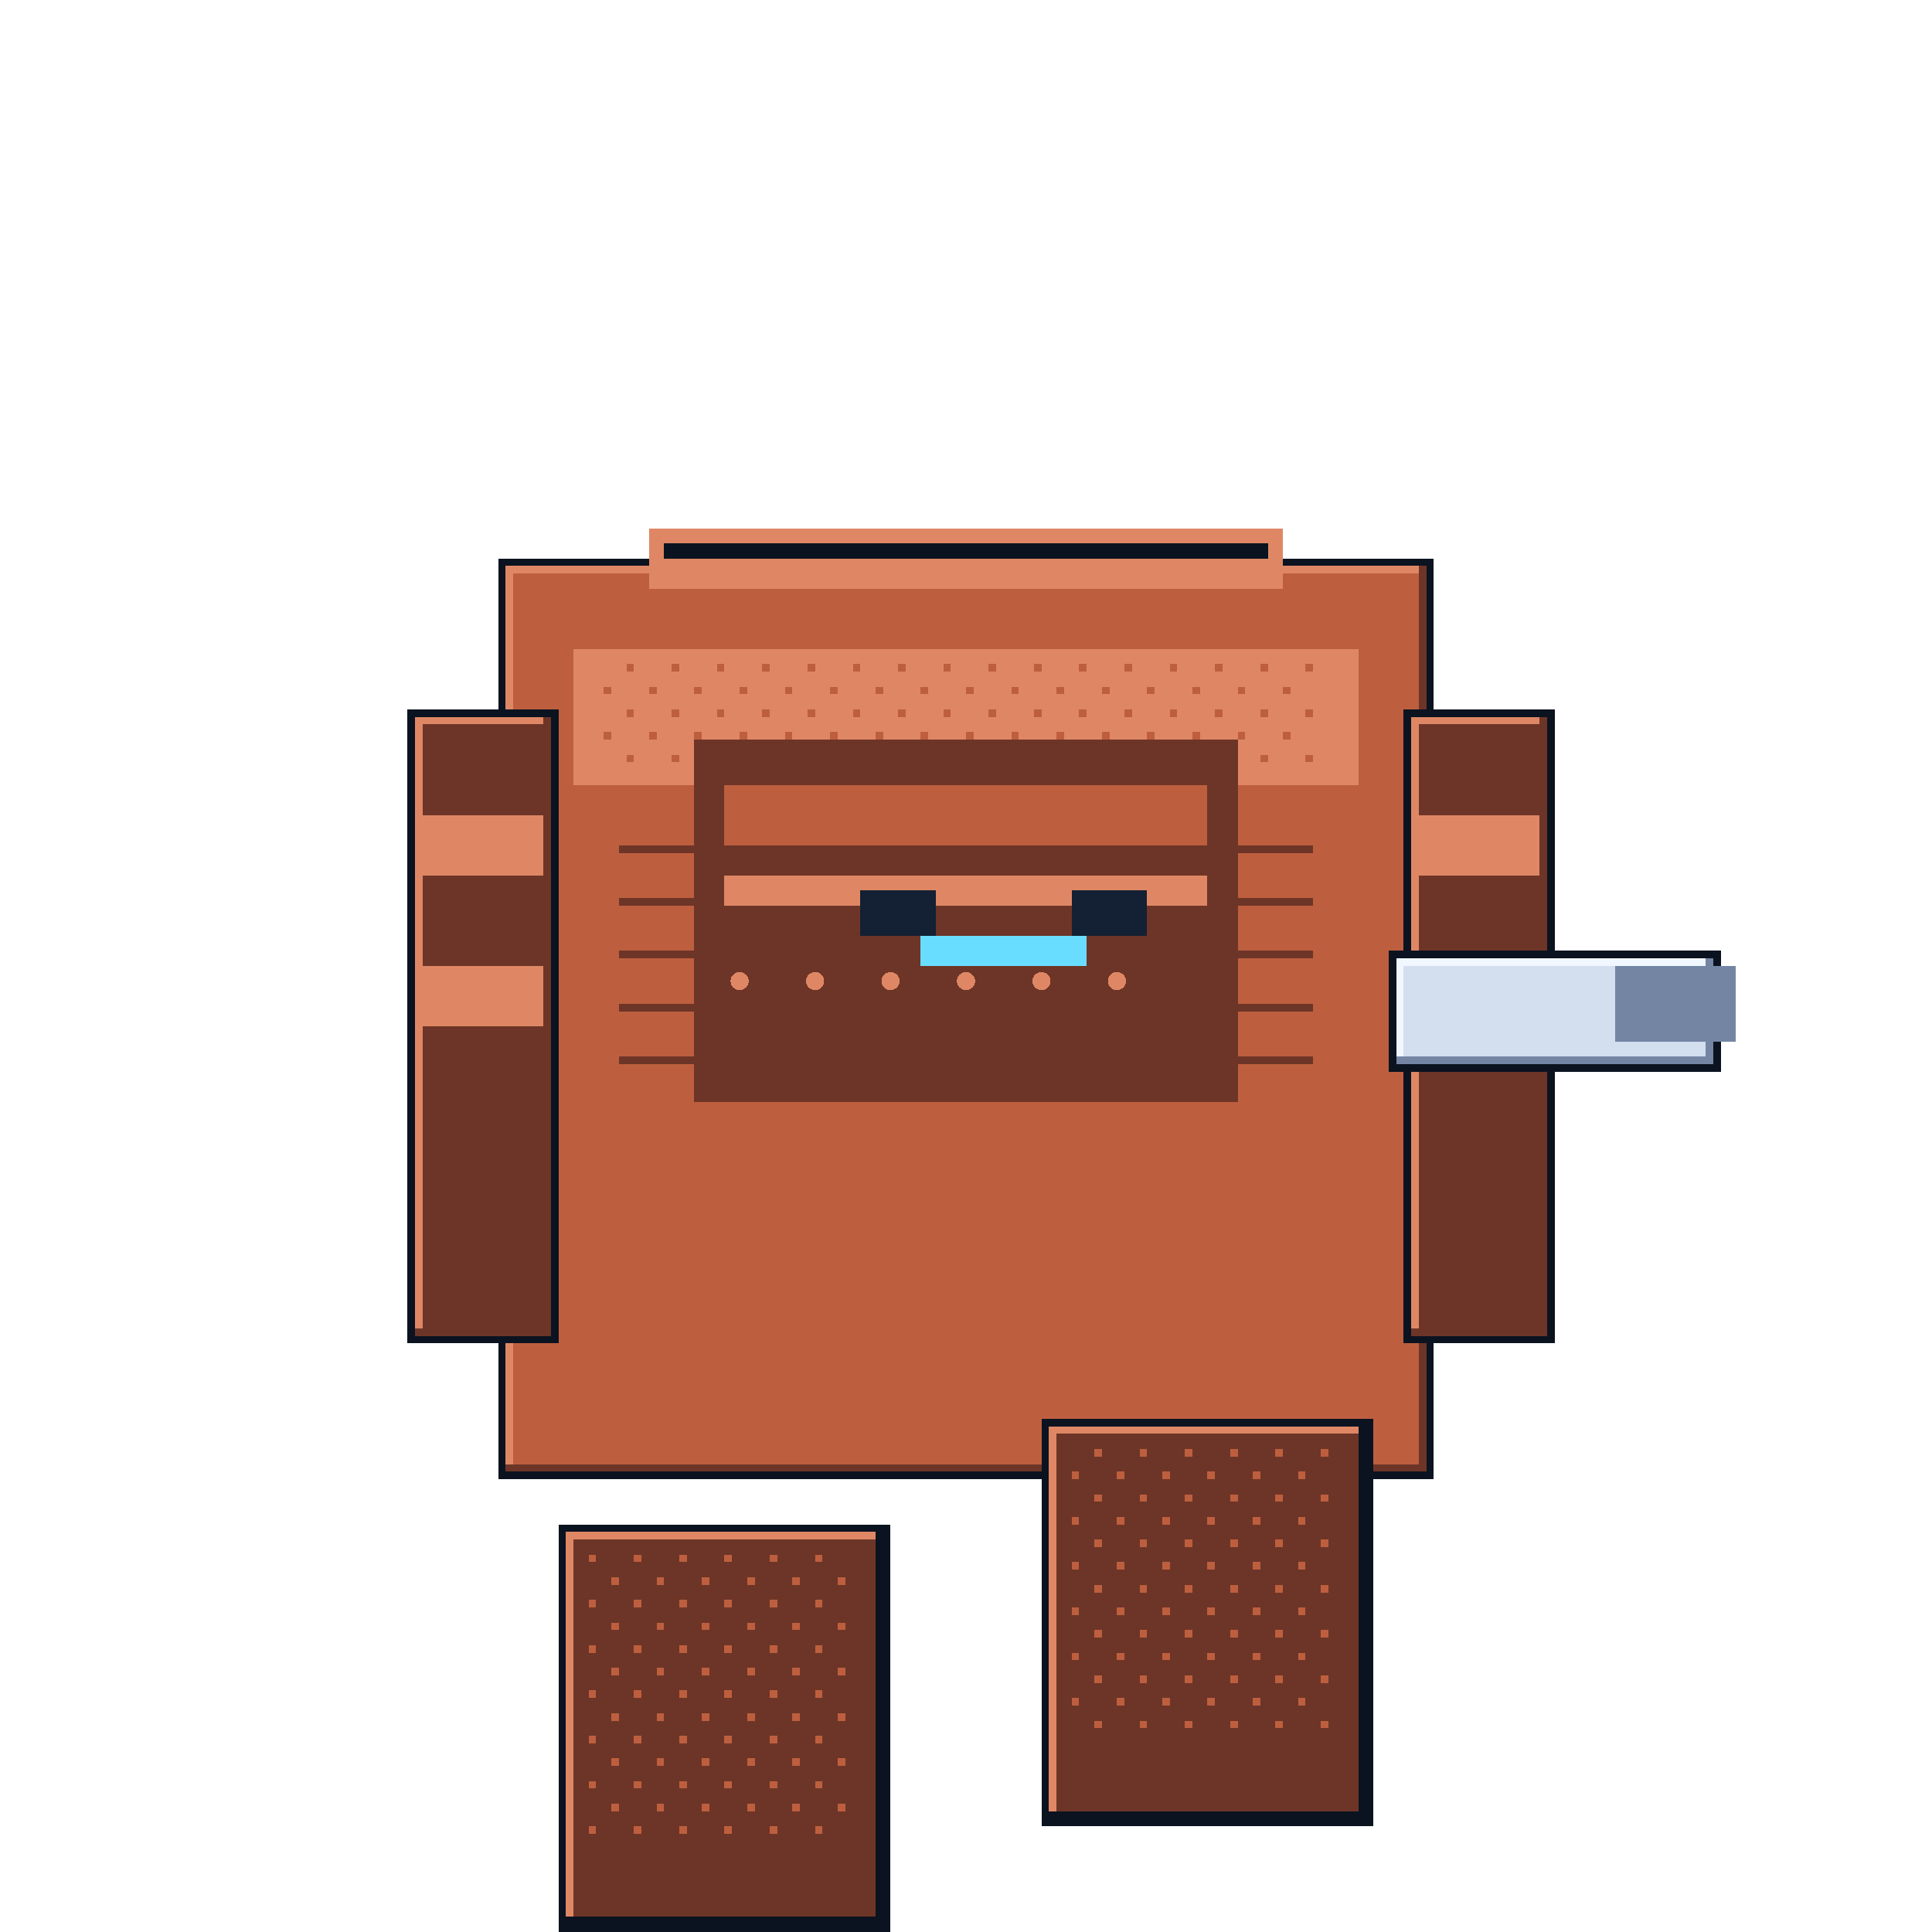
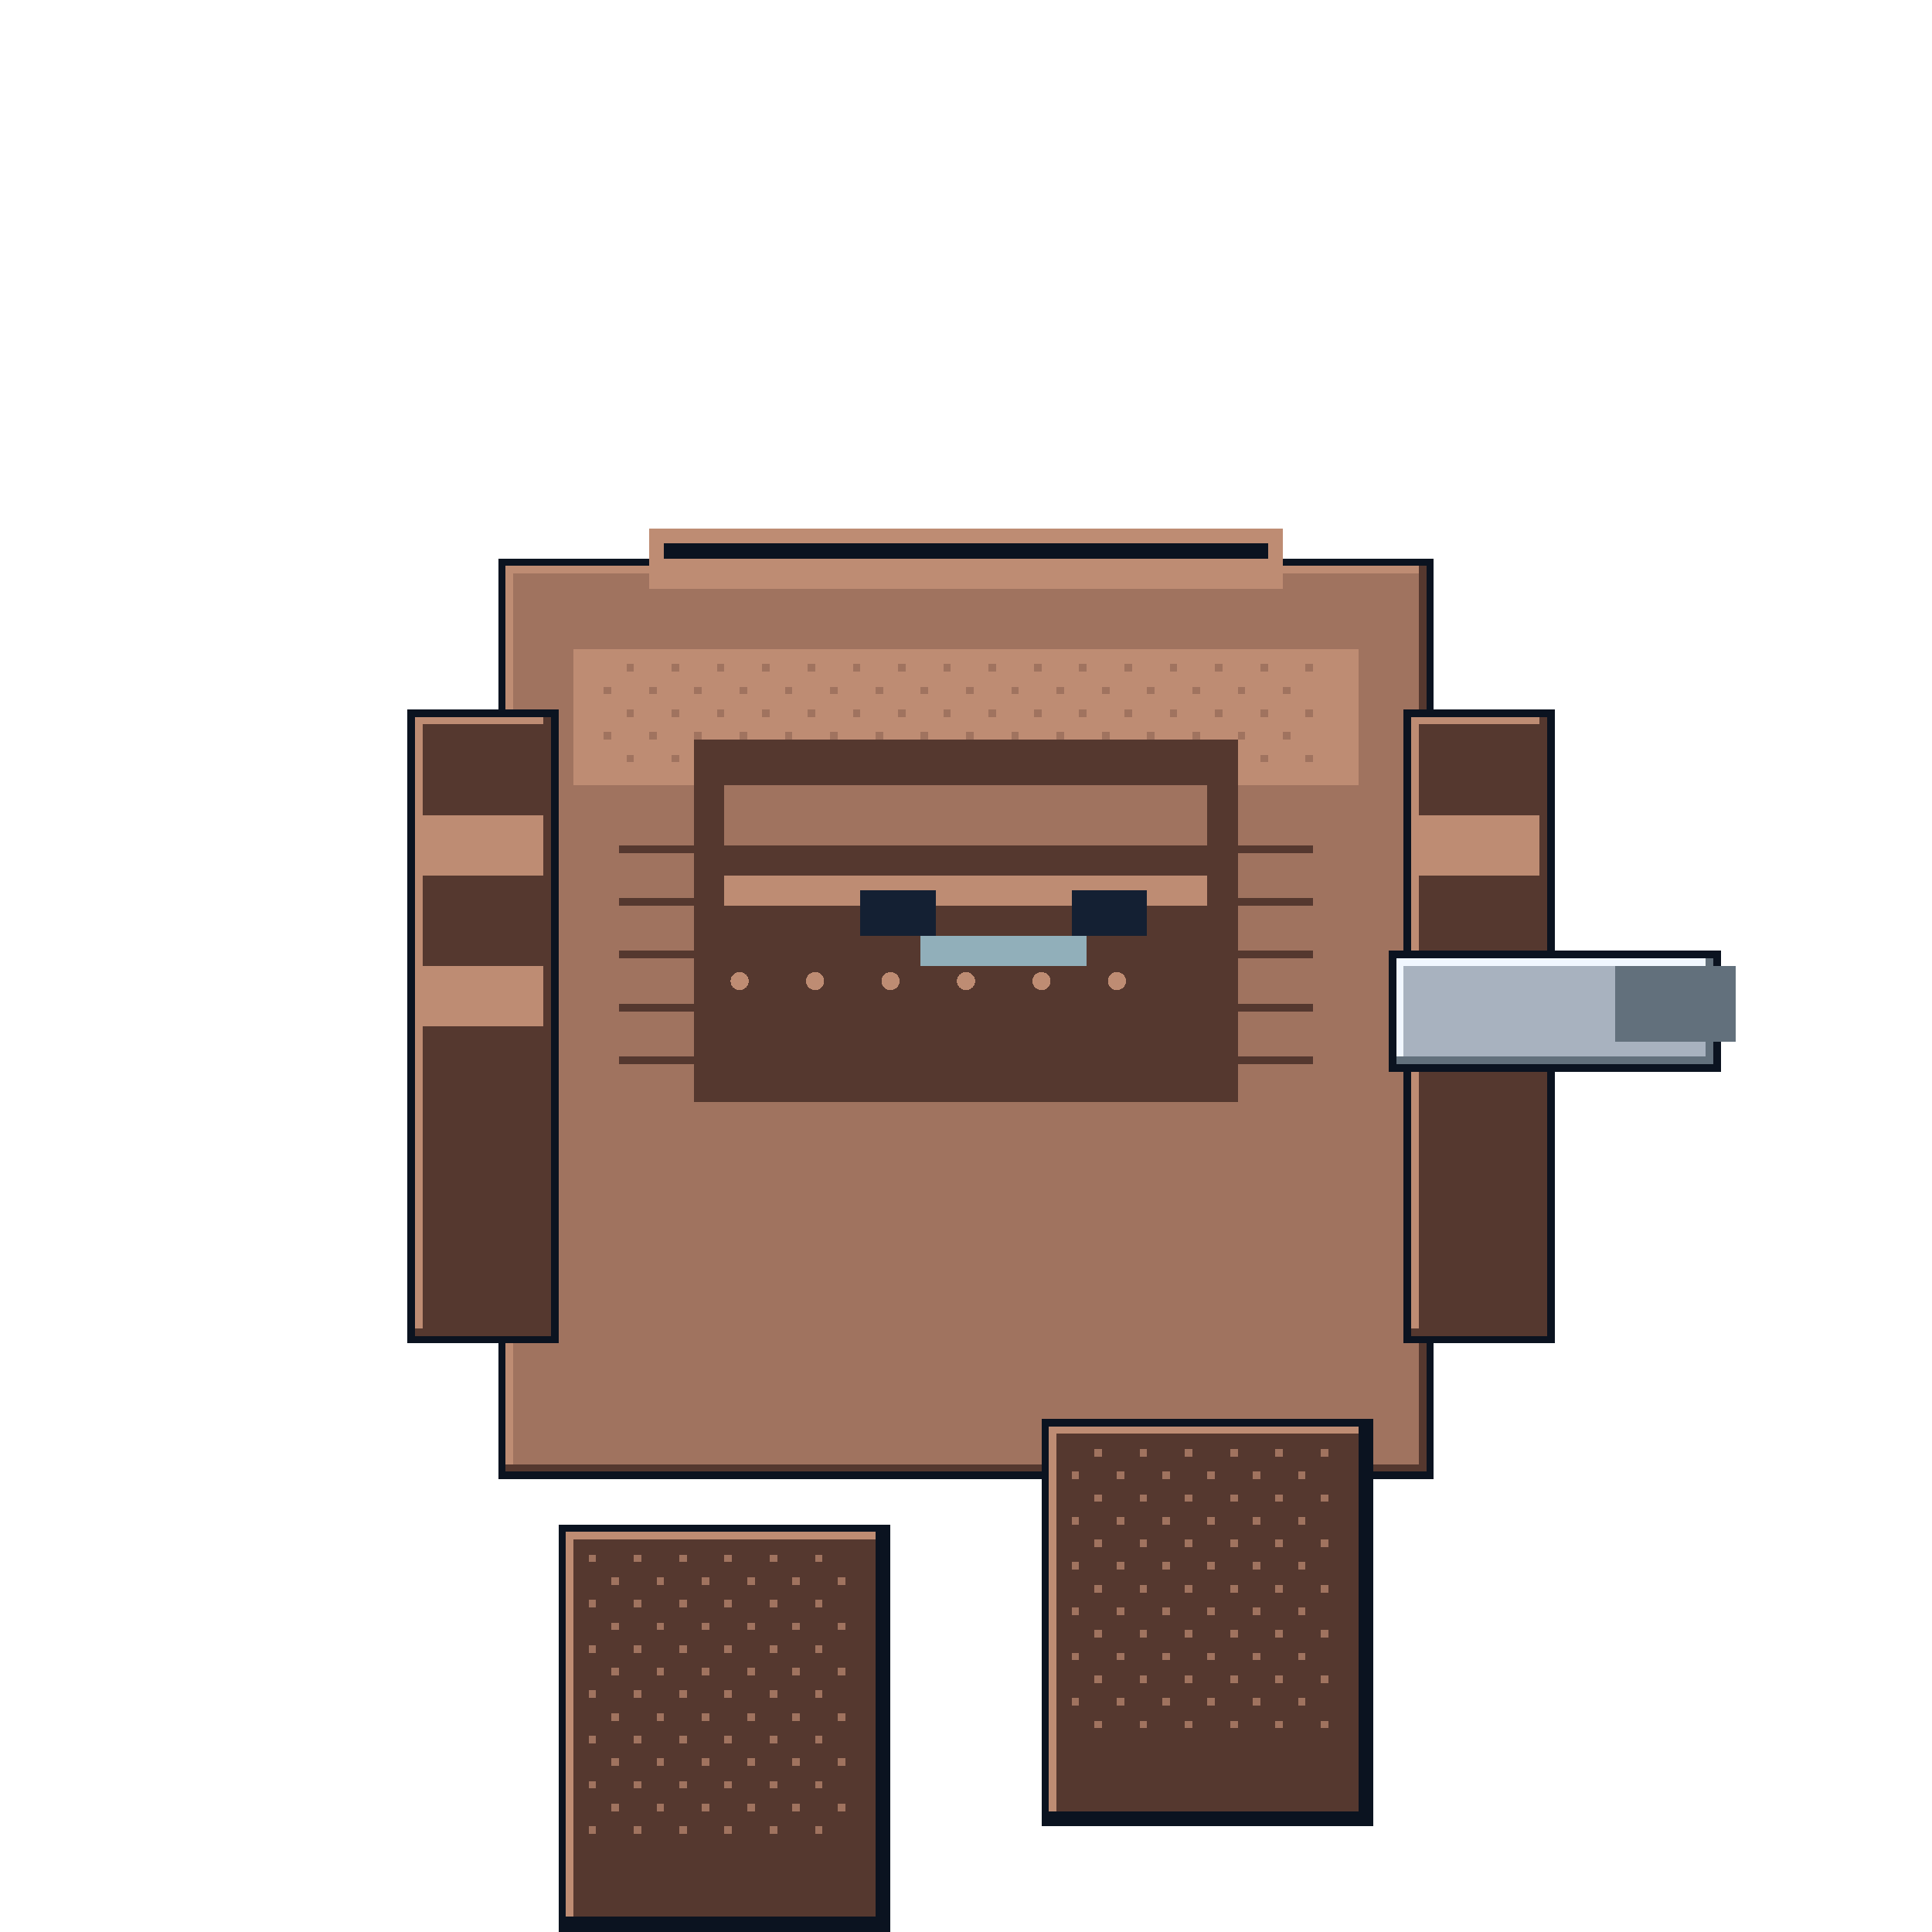
<svg xmlns="http://www.w3.org/2000/svg" width="256" height="256" viewBox="0 0 256 256" shape-rendering="crispEdges">
  <rect x="66" y="74" width="124" height="122" fill="#0b1320" />
-   <rect x="67" y="75" width="122" height="120" fill="#bd5f3f" />
-   <rect x="67" y="75" width="122" height="1" fill="#df8765" />
-   <rect x="67" y="75" width="1" height="120" fill="#df8765" />
-   <rect x="67" y="194" width="122" height="1" fill="#6d3527" />
-   <rect x="188" y="75" width="1" height="120" fill="#6d3527" />
-   <rect x="76" y="86" width="104" height="18" fill="#df8765" />
-   <rect x="83" y="88" width="1" height="1" fill="#bd5f3f" />
-   <rect x="89" y="88" width="1" height="1" fill="#bd5f3f" />
-   <rect x="95" y="88" width="1" height="1" fill="#bd5f3f" />
-   <rect x="101" y="88" width="1" height="1" fill="#bd5f3f" />
-   <rect x="107" y="88" width="1" height="1" fill="#bd5f3f" />
-   <rect x="113" y="88" width="1" height="1" fill="#bd5f3f" />
-   <rect x="119" y="88" width="1" height="1" fill="#bd5f3f" />
-   <rect x="125" y="88" width="1" height="1" fill="#bd5f3f" />
-   <rect x="131" y="88" width="1" height="1" fill="#bd5f3f" />
-   <rect x="137" y="88" width="1" height="1" fill="#bd5f3f" />
-   <rect x="143" y="88" width="1" height="1" fill="#bd5f3f" />
-   <rect x="149" y="88" width="1" height="1" fill="#bd5f3f" />
-   <rect x="155" y="88" width="1" height="1" fill="#bd5f3f" />
-   <rect x="161" y="88" width="1" height="1" fill="#bd5f3f" />
-   <rect x="167" y="88" width="1" height="1" fill="#bd5f3f" />
-   <rect x="173" y="88" width="1" height="1" fill="#bd5f3f" />
-   <rect x="80" y="91" width="1" height="1" fill="#bd5f3f" />
-   <rect x="86" y="91" width="1" height="1" fill="#bd5f3f" />
-   <rect x="92" y="91" width="1" height="1" fill="#bd5f3f" />
-   <rect x="98" y="91" width="1" height="1" fill="#bd5f3f" />
-   <rect x="104" y="91" width="1" height="1" fill="#bd5f3f" />
-   <rect x="110" y="91" width="1" height="1" fill="#bd5f3f" />
-   <rect x="116" y="91" width="1" height="1" fill="#bd5f3f" />
-   <rect x="122" y="91" width="1" height="1" fill="#bd5f3f" />
-   <rect x="128" y="91" width="1" height="1" fill="#bd5f3f" />
-   <rect x="134" y="91" width="1" height="1" fill="#bd5f3f" />
-   <rect x="140" y="91" width="1" height="1" fill="#bd5f3f" />
-   <rect x="146" y="91" width="1" height="1" fill="#bd5f3f" />
-   <rect x="152" y="91" width="1" height="1" fill="#bd5f3f" />
-   <rect x="158" y="91" width="1" height="1" fill="#bd5f3f" />
-   <rect x="164" y="91" width="1" height="1" fill="#bd5f3f" />
-   <rect x="170" y="91" width="1" height="1" fill="#bd5f3f" />
-   <rect x="83" y="94" width="1" height="1" fill="#bd5f3f" />
-   <rect x="89" y="94" width="1" height="1" fill="#bd5f3f" />
-   <rect x="95" y="94" width="1" height="1" fill="#bd5f3f" />
-   <rect x="101" y="94" width="1" height="1" fill="#bd5f3f" />
-   <rect x="107" y="94" width="1" height="1" fill="#bd5f3f" />
-   <rect x="113" y="94" width="1" height="1" fill="#bd5f3f" />
-   <rect x="119" y="94" width="1" height="1" fill="#bd5f3f" />
-   <rect x="125" y="94" width="1" height="1" fill="#bd5f3f" />
-   <rect x="131" y="94" width="1" height="1" fill="#bd5f3f" />
-   <rect x="137" y="94" width="1" height="1" fill="#bd5f3f" />
-   <rect x="143" y="94" width="1" height="1" fill="#bd5f3f" />
-   <rect x="149" y="94" width="1" height="1" fill="#bd5f3f" />
-   <rect x="155" y="94" width="1" height="1" fill="#bd5f3f" />
-   <rect x="161" y="94" width="1" height="1" fill="#bd5f3f" />
-   <rect x="167" y="94" width="1" height="1" fill="#bd5f3f" />
-   <rect x="173" y="94" width="1" height="1" fill="#bd5f3f" />
-   <rect x="80" y="97" width="1" height="1" fill="#bd5f3f" />
-   <rect x="86" y="97" width="1" height="1" fill="#bd5f3f" />
-   <rect x="92" y="97" width="1" height="1" fill="#bd5f3f" />
-   <rect x="98" y="97" width="1" height="1" fill="#bd5f3f" />
-   <rect x="104" y="97" width="1" height="1" fill="#bd5f3f" />
-   <rect x="110" y="97" width="1" height="1" fill="#bd5f3f" />
-   <rect x="116" y="97" width="1" height="1" fill="#bd5f3f" />
-   <rect x="122" y="97" width="1" height="1" fill="#bd5f3f" />
-   <rect x="128" y="97" width="1" height="1" fill="#bd5f3f" />
-   <rect x="134" y="97" width="1" height="1" fill="#bd5f3f" />
-   <rect x="140" y="97" width="1" height="1" fill="#bd5f3f" />
-   <rect x="146" y="97" width="1" height="1" fill="#bd5f3f" />
-   <rect x="152" y="97" width="1" height="1" fill="#bd5f3f" />
-   <rect x="158" y="97" width="1" height="1" fill="#bd5f3f" />
-   <rect x="164" y="97" width="1" height="1" fill="#bd5f3f" />
-   <rect x="170" y="97" width="1" height="1" fill="#bd5f3f" />
-   <rect x="83" y="100" width="1" height="1" fill="#bd5f3f" />
-   <rect x="89" y="100" width="1" height="1" fill="#bd5f3f" />
-   <rect x="95" y="100" width="1" height="1" fill="#bd5f3f" />
-   <rect x="101" y="100" width="1" height="1" fill="#bd5f3f" />
-   <rect x="107" y="100" width="1" height="1" fill="#bd5f3f" />
-   <rect x="113" y="100" width="1" height="1" fill="#bd5f3f" />
-   <rect x="119" y="100" width="1" height="1" fill="#bd5f3f" />
-   <rect x="125" y="100" width="1" height="1" fill="#bd5f3f" />
-   <rect x="131" y="100" width="1" height="1" fill="#bd5f3f" />
-   <rect x="137" y="100" width="1" height="1" fill="#bd5f3f" />
-   <rect x="143" y="100" width="1" height="1" fill="#bd5f3f" />
-   <rect x="149" y="100" width="1" height="1" fill="#bd5f3f" />
-   <rect x="155" y="100" width="1" height="1" fill="#bd5f3f" />
-   <rect x="161" y="100" width="1" height="1" fill="#bd5f3f" />
-   <rect x="167" y="100" width="1" height="1" fill="#bd5f3f" />
-   <rect x="173" y="100" width="1" height="1" fill="#bd5f3f" />
-   <rect x="82" y="112" width="92" height="1" fill="#6d3527" />
-   <rect x="82" y="119" width="92" height="1" fill="#6d3527" />
-   <rect x="82" y="126" width="92" height="1" fill="#6d3527" />
-   <rect x="82" y="133" width="92" height="1" fill="#6d3527" />
-   <rect x="82" y="140" width="92" height="1" fill="#6d3527" />
-   <rect x="92" y="98" width="72" height="48" fill="#6d3527" />
-   <rect x="96" y="104" width="64" height="8" fill="#bd5f3f" />
-   <rect x="96" y="116" width="64" height="4" fill="#df8765" />
-   <circle cx="98" cy="130" r="1.2" fill="#df8765" />
-   <circle cx="108" cy="130" r="1.2" fill="#df8765" />
-   <circle cx="118" cy="130" r="1.2" fill="#df8765" />
-   <circle cx="128" cy="130" r="1.2" fill="#df8765" />
-   <circle cx="138" cy="130" r="1.2" fill="#df8765" />
-   <circle cx="148" cy="130" r="1.2" fill="#df8765" />
+   <rect x="67" y="75" width="122" height="120" fill="#a0735f" />
+   <rect x="67" y="75" width="122" height="1" fill="#be8c73" />
+   <rect x="67" y="75" width="1" height="120" fill="#be8c73" />
+   <rect x="67" y="194" width="122" height="1" fill="#55382f" />
+   <rect x="188" y="75" width="1" height="120" fill="#55382f" />
+   <rect x="76" y="86" width="104" height="18" fill="#be8c73" />
+   <rect x="83" y="88" width="1" height="1" fill="#a0735f" />
+   <rect x="89" y="88" width="1" height="1" fill="#a0735f" />
+   <rect x="95" y="88" width="1" height="1" fill="#a0735f" />
+   <rect x="101" y="88" width="1" height="1" fill="#a0735f" />
+   <rect x="107" y="88" width="1" height="1" fill="#a0735f" />
+   <rect x="113" y="88" width="1" height="1" fill="#a0735f" />
+   <rect x="119" y="88" width="1" height="1" fill="#a0735f" />
+   <rect x="125" y="88" width="1" height="1" fill="#a0735f" />
+   <rect x="131" y="88" width="1" height="1" fill="#a0735f" />
+   <rect x="137" y="88" width="1" height="1" fill="#a0735f" />
+   <rect x="143" y="88" width="1" height="1" fill="#a0735f" />
+   <rect x="149" y="88" width="1" height="1" fill="#a0735f" />
+   <rect x="155" y="88" width="1" height="1" fill="#a0735f" />
+   <rect x="161" y="88" width="1" height="1" fill="#a0735f" />
+   <rect x="167" y="88" width="1" height="1" fill="#a0735f" />
+   <rect x="173" y="88" width="1" height="1" fill="#a0735f" />
+   <rect x="80" y="91" width="1" height="1" fill="#a0735f" />
+   <rect x="86" y="91" width="1" height="1" fill="#a0735f" />
+   <rect x="92" y="91" width="1" height="1" fill="#a0735f" />
+   <rect x="98" y="91" width="1" height="1" fill="#a0735f" />
+   <rect x="104" y="91" width="1" height="1" fill="#a0735f" />
+   <rect x="110" y="91" width="1" height="1" fill="#a0735f" />
+   <rect x="116" y="91" width="1" height="1" fill="#a0735f" />
+   <rect x="122" y="91" width="1" height="1" fill="#a0735f" />
+   <rect x="128" y="91" width="1" height="1" fill="#a0735f" />
+   <rect x="134" y="91" width="1" height="1" fill="#a0735f" />
+   <rect x="140" y="91" width="1" height="1" fill="#a0735f" />
+   <rect x="146" y="91" width="1" height="1" fill="#a0735f" />
+   <rect x="152" y="91" width="1" height="1" fill="#a0735f" />
+   <rect x="158" y="91" width="1" height="1" fill="#a0735f" />
+   <rect x="164" y="91" width="1" height="1" fill="#a0735f" />
+   <rect x="170" y="91" width="1" height="1" fill="#a0735f" />
+   <rect x="83" y="94" width="1" height="1" fill="#a0735f" />
+   <rect x="89" y="94" width="1" height="1" fill="#a0735f" />
+   <rect x="95" y="94" width="1" height="1" fill="#a0735f" />
+   <rect x="101" y="94" width="1" height="1" fill="#a0735f" />
+   <rect x="107" y="94" width="1" height="1" fill="#a0735f" />
+   <rect x="113" y="94" width="1" height="1" fill="#a0735f" />
+   <rect x="119" y="94" width="1" height="1" fill="#a0735f" />
+   <rect x="125" y="94" width="1" height="1" fill="#a0735f" />
+   <rect x="131" y="94" width="1" height="1" fill="#a0735f" />
+   <rect x="137" y="94" width="1" height="1" fill="#a0735f" />
+   <rect x="143" y="94" width="1" height="1" fill="#a0735f" />
+   <rect x="149" y="94" width="1" height="1" fill="#a0735f" />
+   <rect x="155" y="94" width="1" height="1" fill="#a0735f" />
+   <rect x="161" y="94" width="1" height="1" fill="#a0735f" />
+   <rect x="167" y="94" width="1" height="1" fill="#a0735f" />
+   <rect x="173" y="94" width="1" height="1" fill="#a0735f" />
+   <rect x="80" y="97" width="1" height="1" fill="#a0735f" />
+   <rect x="86" y="97" width="1" height="1" fill="#a0735f" />
+   <rect x="92" y="97" width="1" height="1" fill="#a0735f" />
+   <rect x="98" y="97" width="1" height="1" fill="#a0735f" />
+   <rect x="104" y="97" width="1" height="1" fill="#a0735f" />
+   <rect x="110" y="97" width="1" height="1" fill="#a0735f" />
+   <rect x="116" y="97" width="1" height="1" fill="#a0735f" />
+   <rect x="122" y="97" width="1" height="1" fill="#a0735f" />
+   <rect x="128" y="97" width="1" height="1" fill="#a0735f" />
+   <rect x="134" y="97" width="1" height="1" fill="#a0735f" />
+   <rect x="140" y="97" width="1" height="1" fill="#a0735f" />
+   <rect x="146" y="97" width="1" height="1" fill="#a0735f" />
+   <rect x="152" y="97" width="1" height="1" fill="#a0735f" />
+   <rect x="158" y="97" width="1" height="1" fill="#a0735f" />
+   <rect x="164" y="97" width="1" height="1" fill="#a0735f" />
+   <rect x="170" y="97" width="1" height="1" fill="#a0735f" />
+   <rect x="83" y="100" width="1" height="1" fill="#a0735f" />
+   <rect x="89" y="100" width="1" height="1" fill="#a0735f" />
+   <rect x="95" y="100" width="1" height="1" fill="#a0735f" />
+   <rect x="101" y="100" width="1" height="1" fill="#a0735f" />
+   <rect x="107" y="100" width="1" height="1" fill="#a0735f" />
+   <rect x="113" y="100" width="1" height="1" fill="#a0735f" />
+   <rect x="119" y="100" width="1" height="1" fill="#a0735f" />
+   <rect x="125" y="100" width="1" height="1" fill="#a0735f" />
+   <rect x="131" y="100" width="1" height="1" fill="#a0735f" />
+   <rect x="137" y="100" width="1" height="1" fill="#a0735f" />
+   <rect x="143" y="100" width="1" height="1" fill="#a0735f" />
+   <rect x="149" y="100" width="1" height="1" fill="#a0735f" />
+   <rect x="155" y="100" width="1" height="1" fill="#a0735f" />
+   <rect x="161" y="100" width="1" height="1" fill="#a0735f" />
+   <rect x="167" y="100" width="1" height="1" fill="#a0735f" />
+   <rect x="173" y="100" width="1" height="1" fill="#a0735f" />
+   <rect x="82" y="112" width="92" height="1" fill="#55382f" />
+   <rect x="82" y="119" width="92" height="1" fill="#55382f" />
+   <rect x="82" y="126" width="92" height="1" fill="#55382f" />
+   <rect x="82" y="133" width="92" height="1" fill="#55382f" />
+   <rect x="82" y="140" width="92" height="1" fill="#55382f" />
+   <rect x="92" y="98" width="72" height="48" fill="#55382f" />
+   <rect x="96" y="104" width="64" height="8" fill="#a0735f" />
+   <rect x="96" y="116" width="64" height="4" fill="#be8c73" />
+   <circle cx="98" cy="130" r="1.2" fill="#be8c73" />
+   <circle cx="108" cy="130" r="1.2" fill="#be8c73" />
+   <circle cx="118" cy="130" r="1.2" fill="#be8c73" />
+   <circle cx="128" cy="130" r="1.2" fill="#be8c73" />
+   <circle cx="138" cy="130" r="1.2" fill="#be8c73" />
+   <circle cx="148" cy="130" r="1.2" fill="#be8c73" />
  <rect x="54" y="94" width="20" height="84" fill="#0b1320" />
-   <rect x="55" y="95" width="18" height="82" fill="#6d3527" />
-   <rect x="55" y="95" width="18" height="1" fill="#df8765" />
-   <rect x="55" y="95" width="1" height="82" fill="#df8765" />
-   <rect x="55" y="176" width="18" height="1" fill="#6d3527" />
-   <rect x="72" y="95" width="1" height="82" fill="#6d3527" />
+   <rect x="55" y="95" width="18" height="82" fill="#55382f" />
+   <rect x="55" y="95" width="18" height="1" fill="#be8c73" />
+   <rect x="55" y="95" width="1" height="82" fill="#be8c73" />
+   <rect x="55" y="176" width="18" height="1" fill="#55382f" />
+   <rect x="72" y="95" width="1" height="82" fill="#55382f" />
  <rect x="186" y="94" width="20" height="84" fill="#0b1320" />
-   <rect x="187" y="95" width="18" height="82" fill="#6d3527" />
-   <rect x="187" y="95" width="18" height="1" fill="#df8765" />
-   <rect x="187" y="95" width="1" height="82" fill="#df8765" />
-   <rect x="187" y="176" width="18" height="1" fill="#6d3527" />
-   <rect x="204" y="95" width="1" height="82" fill="#6d3527" />
-   <rect x="56" y="108" width="16" height="8" fill="#df8765" />
-   <rect x="188" y="108" width="16" height="8" fill="#df8765" />
-   <rect x="56" y="128" width="16" height="8" fill="#df8765" />
-   <rect x="188" y="128" width="16" height="8" fill="#df8765" />
+   <rect x="187" y="95" width="18" height="82" fill="#55382f" />
+   <rect x="187" y="95" width="18" height="1" fill="#be8c73" />
+   <rect x="187" y="95" width="1" height="82" fill="#be8c73" />
+   <rect x="187" y="176" width="18" height="1" fill="#55382f" />
+   <rect x="204" y="95" width="1" height="82" fill="#55382f" />
+   <rect x="56" y="108" width="16" height="8" fill="#be8c73" />
+   <rect x="188" y="108" width="16" height="8" fill="#be8c73" />
+   <rect x="56" y="128" width="16" height="8" fill="#be8c73" />
+   <rect x="188" y="128" width="16" height="8" fill="#be8c73" />
  <rect x="74" y="202" width="44" height="54" fill="#0b1320" />
-   <rect x="75" y="203" width="42" height="52" fill="#6d3527" />
-   <rect x="75" y="203" width="42" height="1" fill="#df8765" />
-   <rect x="75" y="203" width="1" height="52" fill="#df8765" />
+   <rect x="75" y="203" width="42" height="52" fill="#55382f" />
+   <rect x="75" y="203" width="42" height="1" fill="#be8c73" />
+   <rect x="75" y="203" width="1" height="52" fill="#be8c73" />
  <rect x="75" y="254" width="42" height="1" fill="#0b1320" />
  <rect x="116" y="203" width="1" height="52" fill="#0b1320" />
  <rect x="138" y="188" width="44" height="54" fill="#0b1320" />
-   <rect x="139" y="189" width="42" height="52" fill="#6d3527" />
-   <rect x="139" y="189" width="42" height="1" fill="#df8765" />
-   <rect x="139" y="189" width="1" height="52" fill="#df8765" />
+   <rect x="139" y="189" width="42" height="52" fill="#55382f" />
+   <rect x="139" y="189" width="42" height="1" fill="#be8c73" />
+   <rect x="139" y="189" width="1" height="52" fill="#be8c73" />
  <rect x="139" y="240" width="42" height="1" fill="#0b1320" />
  <rect x="180" y="189" width="1" height="52" fill="#0b1320" />
-   <rect x="78" y="206" width="1" height="1" fill="#bd5f3f" />
-   <rect x="84" y="206" width="1" height="1" fill="#bd5f3f" />
-   <rect x="90" y="206" width="1" height="1" fill="#bd5f3f" />
-   <rect x="96" y="206" width="1" height="1" fill="#bd5f3f" />
-   <rect x="102" y="206" width="1" height="1" fill="#bd5f3f" />
-   <rect x="108" y="206" width="1" height="1" fill="#bd5f3f" />
-   <rect x="81" y="209" width="1" height="1" fill="#bd5f3f" />
-   <rect x="87" y="209" width="1" height="1" fill="#bd5f3f" />
-   <rect x="93" y="209" width="1" height="1" fill="#bd5f3f" />
-   <rect x="99" y="209" width="1" height="1" fill="#bd5f3f" />
-   <rect x="105" y="209" width="1" height="1" fill="#bd5f3f" />
-   <rect x="111" y="209" width="1" height="1" fill="#bd5f3f" />
-   <rect x="78" y="212" width="1" height="1" fill="#bd5f3f" />
-   <rect x="84" y="212" width="1" height="1" fill="#bd5f3f" />
-   <rect x="90" y="212" width="1" height="1" fill="#bd5f3f" />
-   <rect x="96" y="212" width="1" height="1" fill="#bd5f3f" />
-   <rect x="102" y="212" width="1" height="1" fill="#bd5f3f" />
-   <rect x="108" y="212" width="1" height="1" fill="#bd5f3f" />
-   <rect x="81" y="215" width="1" height="1" fill="#bd5f3f" />
-   <rect x="87" y="215" width="1" height="1" fill="#bd5f3f" />
-   <rect x="93" y="215" width="1" height="1" fill="#bd5f3f" />
-   <rect x="99" y="215" width="1" height="1" fill="#bd5f3f" />
-   <rect x="105" y="215" width="1" height="1" fill="#bd5f3f" />
-   <rect x="111" y="215" width="1" height="1" fill="#bd5f3f" />
-   <rect x="78" y="218" width="1" height="1" fill="#bd5f3f" />
-   <rect x="84" y="218" width="1" height="1" fill="#bd5f3f" />
-   <rect x="90" y="218" width="1" height="1" fill="#bd5f3f" />
-   <rect x="96" y="218" width="1" height="1" fill="#bd5f3f" />
-   <rect x="102" y="218" width="1" height="1" fill="#bd5f3f" />
-   <rect x="108" y="218" width="1" height="1" fill="#bd5f3f" />
-   <rect x="81" y="221" width="1" height="1" fill="#bd5f3f" />
-   <rect x="87" y="221" width="1" height="1" fill="#bd5f3f" />
-   <rect x="93" y="221" width="1" height="1" fill="#bd5f3f" />
-   <rect x="99" y="221" width="1" height="1" fill="#bd5f3f" />
-   <rect x="105" y="221" width="1" height="1" fill="#bd5f3f" />
-   <rect x="111" y="221" width="1" height="1" fill="#bd5f3f" />
-   <rect x="78" y="224" width="1" height="1" fill="#bd5f3f" />
-   <rect x="84" y="224" width="1" height="1" fill="#bd5f3f" />
-   <rect x="90" y="224" width="1" height="1" fill="#bd5f3f" />
-   <rect x="96" y="224" width="1" height="1" fill="#bd5f3f" />
-   <rect x="102" y="224" width="1" height="1" fill="#bd5f3f" />
-   <rect x="108" y="224" width="1" height="1" fill="#bd5f3f" />
-   <rect x="81" y="227" width="1" height="1" fill="#bd5f3f" />
-   <rect x="87" y="227" width="1" height="1" fill="#bd5f3f" />
-   <rect x="93" y="227" width="1" height="1" fill="#bd5f3f" />
-   <rect x="99" y="227" width="1" height="1" fill="#bd5f3f" />
-   <rect x="105" y="227" width="1" height="1" fill="#bd5f3f" />
-   <rect x="111" y="227" width="1" height="1" fill="#bd5f3f" />
-   <rect x="78" y="230" width="1" height="1" fill="#bd5f3f" />
-   <rect x="84" y="230" width="1" height="1" fill="#bd5f3f" />
-   <rect x="90" y="230" width="1" height="1" fill="#bd5f3f" />
-   <rect x="96" y="230" width="1" height="1" fill="#bd5f3f" />
-   <rect x="102" y="230" width="1" height="1" fill="#bd5f3f" />
-   <rect x="108" y="230" width="1" height="1" fill="#bd5f3f" />
-   <rect x="81" y="233" width="1" height="1" fill="#bd5f3f" />
-   <rect x="87" y="233" width="1" height="1" fill="#bd5f3f" />
-   <rect x="93" y="233" width="1" height="1" fill="#bd5f3f" />
-   <rect x="99" y="233" width="1" height="1" fill="#bd5f3f" />
-   <rect x="105" y="233" width="1" height="1" fill="#bd5f3f" />
-   <rect x="111" y="233" width="1" height="1" fill="#bd5f3f" />
-   <rect x="78" y="236" width="1" height="1" fill="#bd5f3f" />
-   <rect x="84" y="236" width="1" height="1" fill="#bd5f3f" />
-   <rect x="90" y="236" width="1" height="1" fill="#bd5f3f" />
-   <rect x="96" y="236" width="1" height="1" fill="#bd5f3f" />
-   <rect x="102" y="236" width="1" height="1" fill="#bd5f3f" />
-   <rect x="108" y="236" width="1" height="1" fill="#bd5f3f" />
-   <rect x="81" y="239" width="1" height="1" fill="#bd5f3f" />
-   <rect x="87" y="239" width="1" height="1" fill="#bd5f3f" />
-   <rect x="93" y="239" width="1" height="1" fill="#bd5f3f" />
-   <rect x="99" y="239" width="1" height="1" fill="#bd5f3f" />
-   <rect x="105" y="239" width="1" height="1" fill="#bd5f3f" />
-   <rect x="111" y="239" width="1" height="1" fill="#bd5f3f" />
-   <rect x="78" y="242" width="1" height="1" fill="#bd5f3f" />
-   <rect x="84" y="242" width="1" height="1" fill="#bd5f3f" />
-   <rect x="90" y="242" width="1" height="1" fill="#bd5f3f" />
-   <rect x="96" y="242" width="1" height="1" fill="#bd5f3f" />
-   <rect x="102" y="242" width="1" height="1" fill="#bd5f3f" />
-   <rect x="108" y="242" width="1" height="1" fill="#bd5f3f" />
-   <rect x="145" y="192" width="1" height="1" fill="#bd5f3f" />
-   <rect x="151" y="192" width="1" height="1" fill="#bd5f3f" />
-   <rect x="157" y="192" width="1" height="1" fill="#bd5f3f" />
-   <rect x="163" y="192" width="1" height="1" fill="#bd5f3f" />
-   <rect x="169" y="192" width="1" height="1" fill="#bd5f3f" />
-   <rect x="175" y="192" width="1" height="1" fill="#bd5f3f" />
-   <rect x="142" y="195" width="1" height="1" fill="#bd5f3f" />
-   <rect x="148" y="195" width="1" height="1" fill="#bd5f3f" />
-   <rect x="154" y="195" width="1" height="1" fill="#bd5f3f" />
-   <rect x="160" y="195" width="1" height="1" fill="#bd5f3f" />
-   <rect x="166" y="195" width="1" height="1" fill="#bd5f3f" />
-   <rect x="172" y="195" width="1" height="1" fill="#bd5f3f" />
-   <rect x="145" y="198" width="1" height="1" fill="#bd5f3f" />
-   <rect x="151" y="198" width="1" height="1" fill="#bd5f3f" />
-   <rect x="157" y="198" width="1" height="1" fill="#bd5f3f" />
-   <rect x="163" y="198" width="1" height="1" fill="#bd5f3f" />
-   <rect x="169" y="198" width="1" height="1" fill="#bd5f3f" />
-   <rect x="175" y="198" width="1" height="1" fill="#bd5f3f" />
-   <rect x="142" y="201" width="1" height="1" fill="#bd5f3f" />
-   <rect x="148" y="201" width="1" height="1" fill="#bd5f3f" />
-   <rect x="154" y="201" width="1" height="1" fill="#bd5f3f" />
-   <rect x="160" y="201" width="1" height="1" fill="#bd5f3f" />
-   <rect x="166" y="201" width="1" height="1" fill="#bd5f3f" />
-   <rect x="172" y="201" width="1" height="1" fill="#bd5f3f" />
-   <rect x="145" y="204" width="1" height="1" fill="#bd5f3f" />
-   <rect x="151" y="204" width="1" height="1" fill="#bd5f3f" />
-   <rect x="157" y="204" width="1" height="1" fill="#bd5f3f" />
-   <rect x="163" y="204" width="1" height="1" fill="#bd5f3f" />
-   <rect x="169" y="204" width="1" height="1" fill="#bd5f3f" />
-   <rect x="175" y="204" width="1" height="1" fill="#bd5f3f" />
-   <rect x="142" y="207" width="1" height="1" fill="#bd5f3f" />
-   <rect x="148" y="207" width="1" height="1" fill="#bd5f3f" />
-   <rect x="154" y="207" width="1" height="1" fill="#bd5f3f" />
-   <rect x="160" y="207" width="1" height="1" fill="#bd5f3f" />
-   <rect x="166" y="207" width="1" height="1" fill="#bd5f3f" />
-   <rect x="172" y="207" width="1" height="1" fill="#bd5f3f" />
-   <rect x="145" y="210" width="1" height="1" fill="#bd5f3f" />
-   <rect x="151" y="210" width="1" height="1" fill="#bd5f3f" />
-   <rect x="157" y="210" width="1" height="1" fill="#bd5f3f" />
-   <rect x="163" y="210" width="1" height="1" fill="#bd5f3f" />
-   <rect x="169" y="210" width="1" height="1" fill="#bd5f3f" />
-   <rect x="175" y="210" width="1" height="1" fill="#bd5f3f" />
-   <rect x="142" y="213" width="1" height="1" fill="#bd5f3f" />
-   <rect x="148" y="213" width="1" height="1" fill="#bd5f3f" />
-   <rect x="154" y="213" width="1" height="1" fill="#bd5f3f" />
-   <rect x="160" y="213" width="1" height="1" fill="#bd5f3f" />
-   <rect x="166" y="213" width="1" height="1" fill="#bd5f3f" />
-   <rect x="172" y="213" width="1" height="1" fill="#bd5f3f" />
-   <rect x="145" y="216" width="1" height="1" fill="#bd5f3f" />
-   <rect x="151" y="216" width="1" height="1" fill="#bd5f3f" />
-   <rect x="157" y="216" width="1" height="1" fill="#bd5f3f" />
-   <rect x="163" y="216" width="1" height="1" fill="#bd5f3f" />
-   <rect x="169" y="216" width="1" height="1" fill="#bd5f3f" />
-   <rect x="175" y="216" width="1" height="1" fill="#bd5f3f" />
-   <rect x="142" y="219" width="1" height="1" fill="#bd5f3f" />
-   <rect x="148" y="219" width="1" height="1" fill="#bd5f3f" />
-   <rect x="154" y="219" width="1" height="1" fill="#bd5f3f" />
-   <rect x="160" y="219" width="1" height="1" fill="#bd5f3f" />
-   <rect x="166" y="219" width="1" height="1" fill="#bd5f3f" />
-   <rect x="172" y="219" width="1" height="1" fill="#bd5f3f" />
-   <rect x="145" y="222" width="1" height="1" fill="#bd5f3f" />
-   <rect x="151" y="222" width="1" height="1" fill="#bd5f3f" />
-   <rect x="157" y="222" width="1" height="1" fill="#bd5f3f" />
-   <rect x="163" y="222" width="1" height="1" fill="#bd5f3f" />
-   <rect x="169" y="222" width="1" height="1" fill="#bd5f3f" />
-   <rect x="175" y="222" width="1" height="1" fill="#bd5f3f" />
-   <rect x="142" y="225" width="1" height="1" fill="#bd5f3f" />
-   <rect x="148" y="225" width="1" height="1" fill="#bd5f3f" />
-   <rect x="154" y="225" width="1" height="1" fill="#bd5f3f" />
-   <rect x="160" y="225" width="1" height="1" fill="#bd5f3f" />
-   <rect x="166" y="225" width="1" height="1" fill="#bd5f3f" />
-   <rect x="172" y="225" width="1" height="1" fill="#bd5f3f" />
-   <rect x="145" y="228" width="1" height="1" fill="#bd5f3f" />
-   <rect x="151" y="228" width="1" height="1" fill="#bd5f3f" />
-   <rect x="157" y="228" width="1" height="1" fill="#bd5f3f" />
-   <rect x="163" y="228" width="1" height="1" fill="#bd5f3f" />
-   <rect x="169" y="228" width="1" height="1" fill="#bd5f3f" />
-   <rect x="175" y="228" width="1" height="1" fill="#bd5f3f" />
+   <rect x="78" y="206" width="1" height="1" fill="#a0735f" />
+   <rect x="84" y="206" width="1" height="1" fill="#a0735f" />
+   <rect x="90" y="206" width="1" height="1" fill="#a0735f" />
+   <rect x="96" y="206" width="1" height="1" fill="#a0735f" />
+   <rect x="102" y="206" width="1" height="1" fill="#a0735f" />
+   <rect x="108" y="206" width="1" height="1" fill="#a0735f" />
+   <rect x="81" y="209" width="1" height="1" fill="#a0735f" />
+   <rect x="87" y="209" width="1" height="1" fill="#a0735f" />
+   <rect x="93" y="209" width="1" height="1" fill="#a0735f" />
+   <rect x="99" y="209" width="1" height="1" fill="#a0735f" />
+   <rect x="105" y="209" width="1" height="1" fill="#a0735f" />
+   <rect x="111" y="209" width="1" height="1" fill="#a0735f" />
+   <rect x="78" y="212" width="1" height="1" fill="#a0735f" />
+   <rect x="84" y="212" width="1" height="1" fill="#a0735f" />
+   <rect x="90" y="212" width="1" height="1" fill="#a0735f" />
+   <rect x="96" y="212" width="1" height="1" fill="#a0735f" />
+   <rect x="102" y="212" width="1" height="1" fill="#a0735f" />
+   <rect x="108" y="212" width="1" height="1" fill="#a0735f" />
+   <rect x="81" y="215" width="1" height="1" fill="#a0735f" />
+   <rect x="87" y="215" width="1" height="1" fill="#a0735f" />
+   <rect x="93" y="215" width="1" height="1" fill="#a0735f" />
+   <rect x="99" y="215" width="1" height="1" fill="#a0735f" />
+   <rect x="105" y="215" width="1" height="1" fill="#a0735f" />
+   <rect x="111" y="215" width="1" height="1" fill="#a0735f" />
+   <rect x="78" y="218" width="1" height="1" fill="#a0735f" />
+   <rect x="84" y="218" width="1" height="1" fill="#a0735f" />
+   <rect x="90" y="218" width="1" height="1" fill="#a0735f" />
+   <rect x="96" y="218" width="1" height="1" fill="#a0735f" />
+   <rect x="102" y="218" width="1" height="1" fill="#a0735f" />
+   <rect x="108" y="218" width="1" height="1" fill="#a0735f" />
+   <rect x="81" y="221" width="1" height="1" fill="#a0735f" />
+   <rect x="87" y="221" width="1" height="1" fill="#a0735f" />
+   <rect x="93" y="221" width="1" height="1" fill="#a0735f" />
+   <rect x="99" y="221" width="1" height="1" fill="#a0735f" />
+   <rect x="105" y="221" width="1" height="1" fill="#a0735f" />
+   <rect x="111" y="221" width="1" height="1" fill="#a0735f" />
+   <rect x="78" y="224" width="1" height="1" fill="#a0735f" />
+   <rect x="84" y="224" width="1" height="1" fill="#a0735f" />
+   <rect x="90" y="224" width="1" height="1" fill="#a0735f" />
+   <rect x="96" y="224" width="1" height="1" fill="#a0735f" />
+   <rect x="102" y="224" width="1" height="1" fill="#a0735f" />
+   <rect x="108" y="224" width="1" height="1" fill="#a0735f" />
+   <rect x="81" y="227" width="1" height="1" fill="#a0735f" />
+   <rect x="87" y="227" width="1" height="1" fill="#a0735f" />
+   <rect x="93" y="227" width="1" height="1" fill="#a0735f" />
+   <rect x="99" y="227" width="1" height="1" fill="#a0735f" />
+   <rect x="105" y="227" width="1" height="1" fill="#a0735f" />
+   <rect x="111" y="227" width="1" height="1" fill="#a0735f" />
+   <rect x="78" y="230" width="1" height="1" fill="#a0735f" />
+   <rect x="84" y="230" width="1" height="1" fill="#a0735f" />
+   <rect x="90" y="230" width="1" height="1" fill="#a0735f" />
+   <rect x="96" y="230" width="1" height="1" fill="#a0735f" />
+   <rect x="102" y="230" width="1" height="1" fill="#a0735f" />
+   <rect x="108" y="230" width="1" height="1" fill="#a0735f" />
+   <rect x="81" y="233" width="1" height="1" fill="#a0735f" />
+   <rect x="87" y="233" width="1" height="1" fill="#a0735f" />
+   <rect x="93" y="233" width="1" height="1" fill="#a0735f" />
+   <rect x="99" y="233" width="1" height="1" fill="#a0735f" />
+   <rect x="105" y="233" width="1" height="1" fill="#a0735f" />
+   <rect x="111" y="233" width="1" height="1" fill="#a0735f" />
+   <rect x="78" y="236" width="1" height="1" fill="#a0735f" />
+   <rect x="84" y="236" width="1" height="1" fill="#a0735f" />
+   <rect x="90" y="236" width="1" height="1" fill="#a0735f" />
+   <rect x="96" y="236" width="1" height="1" fill="#a0735f" />
+   <rect x="102" y="236" width="1" height="1" fill="#a0735f" />
+   <rect x="108" y="236" width="1" height="1" fill="#a0735f" />
+   <rect x="81" y="239" width="1" height="1" fill="#a0735f" />
+   <rect x="87" y="239" width="1" height="1" fill="#a0735f" />
+   <rect x="93" y="239" width="1" height="1" fill="#a0735f" />
+   <rect x="99" y="239" width="1" height="1" fill="#a0735f" />
+   <rect x="105" y="239" width="1" height="1" fill="#a0735f" />
+   <rect x="111" y="239" width="1" height="1" fill="#a0735f" />
+   <rect x="78" y="242" width="1" height="1" fill="#a0735f" />
+   <rect x="84" y="242" width="1" height="1" fill="#a0735f" />
+   <rect x="90" y="242" width="1" height="1" fill="#a0735f" />
+   <rect x="96" y="242" width="1" height="1" fill="#a0735f" />
+   <rect x="102" y="242" width="1" height="1" fill="#a0735f" />
+   <rect x="108" y="242" width="1" height="1" fill="#a0735f" />
+   <rect x="145" y="192" width="1" height="1" fill="#a0735f" />
+   <rect x="151" y="192" width="1" height="1" fill="#a0735f" />
+   <rect x="157" y="192" width="1" height="1" fill="#a0735f" />
+   <rect x="163" y="192" width="1" height="1" fill="#a0735f" />
+   <rect x="169" y="192" width="1" height="1" fill="#a0735f" />
+   <rect x="175" y="192" width="1" height="1" fill="#a0735f" />
+   <rect x="142" y="195" width="1" height="1" fill="#a0735f" />
+   <rect x="148" y="195" width="1" height="1" fill="#a0735f" />
+   <rect x="154" y="195" width="1" height="1" fill="#a0735f" />
+   <rect x="160" y="195" width="1" height="1" fill="#a0735f" />
+   <rect x="166" y="195" width="1" height="1" fill="#a0735f" />
+   <rect x="172" y="195" width="1" height="1" fill="#a0735f" />
+   <rect x="145" y="198" width="1" height="1" fill="#a0735f" />
+   <rect x="151" y="198" width="1" height="1" fill="#a0735f" />
+   <rect x="157" y="198" width="1" height="1" fill="#a0735f" />
+   <rect x="163" y="198" width="1" height="1" fill="#a0735f" />
+   <rect x="169" y="198" width="1" height="1" fill="#a0735f" />
+   <rect x="175" y="198" width="1" height="1" fill="#a0735f" />
+   <rect x="142" y="201" width="1" height="1" fill="#a0735f" />
+   <rect x="148" y="201" width="1" height="1" fill="#a0735f" />
+   <rect x="154" y="201" width="1" height="1" fill="#a0735f" />
+   <rect x="160" y="201" width="1" height="1" fill="#a0735f" />
+   <rect x="166" y="201" width="1" height="1" fill="#a0735f" />
+   <rect x="172" y="201" width="1" height="1" fill="#a0735f" />
+   <rect x="145" y="204" width="1" height="1" fill="#a0735f" />
+   <rect x="151" y="204" width="1" height="1" fill="#a0735f" />
+   <rect x="157" y="204" width="1" height="1" fill="#a0735f" />
+   <rect x="163" y="204" width="1" height="1" fill="#a0735f" />
+   <rect x="169" y="204" width="1" height="1" fill="#a0735f" />
+   <rect x="175" y="204" width="1" height="1" fill="#a0735f" />
+   <rect x="142" y="207" width="1" height="1" fill="#a0735f" />
+   <rect x="148" y="207" width="1" height="1" fill="#a0735f" />
+   <rect x="154" y="207" width="1" height="1" fill="#a0735f" />
+   <rect x="160" y="207" width="1" height="1" fill="#a0735f" />
+   <rect x="166" y="207" width="1" height="1" fill="#a0735f" />
+   <rect x="172" y="207" width="1" height="1" fill="#a0735f" />
+   <rect x="145" y="210" width="1" height="1" fill="#a0735f" />
+   <rect x="151" y="210" width="1" height="1" fill="#a0735f" />
+   <rect x="157" y="210" width="1" height="1" fill="#a0735f" />
+   <rect x="163" y="210" width="1" height="1" fill="#a0735f" />
+   <rect x="169" y="210" width="1" height="1" fill="#a0735f" />
+   <rect x="175" y="210" width="1" height="1" fill="#a0735f" />
+   <rect x="142" y="213" width="1" height="1" fill="#a0735f" />
+   <rect x="148" y="213" width="1" height="1" fill="#a0735f" />
+   <rect x="154" y="213" width="1" height="1" fill="#a0735f" />
+   <rect x="160" y="213" width="1" height="1" fill="#a0735f" />
+   <rect x="166" y="213" width="1" height="1" fill="#a0735f" />
+   <rect x="172" y="213" width="1" height="1" fill="#a0735f" />
+   <rect x="145" y="216" width="1" height="1" fill="#a0735f" />
+   <rect x="151" y="216" width="1" height="1" fill="#a0735f" />
+   <rect x="157" y="216" width="1" height="1" fill="#a0735f" />
+   <rect x="163" y="216" width="1" height="1" fill="#a0735f" />
+   <rect x="169" y="216" width="1" height="1" fill="#a0735f" />
+   <rect x="175" y="216" width="1" height="1" fill="#a0735f" />
+   <rect x="142" y="219" width="1" height="1" fill="#a0735f" />
+   <rect x="148" y="219" width="1" height="1" fill="#a0735f" />
+   <rect x="154" y="219" width="1" height="1" fill="#a0735f" />
+   <rect x="160" y="219" width="1" height="1" fill="#a0735f" />
+   <rect x="166" y="219" width="1" height="1" fill="#a0735f" />
+   <rect x="172" y="219" width="1" height="1" fill="#a0735f" />
+   <rect x="145" y="222" width="1" height="1" fill="#a0735f" />
+   <rect x="151" y="222" width="1" height="1" fill="#a0735f" />
+   <rect x="157" y="222" width="1" height="1" fill="#a0735f" />
+   <rect x="163" y="222" width="1" height="1" fill="#a0735f" />
+   <rect x="169" y="222" width="1" height="1" fill="#a0735f" />
+   <rect x="175" y="222" width="1" height="1" fill="#a0735f" />
+   <rect x="142" y="225" width="1" height="1" fill="#a0735f" />
+   <rect x="148" y="225" width="1" height="1" fill="#a0735f" />
+   <rect x="154" y="225" width="1" height="1" fill="#a0735f" />
+   <rect x="160" y="225" width="1" height="1" fill="#a0735f" />
+   <rect x="166" y="225" width="1" height="1" fill="#a0735f" />
+   <rect x="172" y="225" width="1" height="1" fill="#a0735f" />
+   <rect x="145" y="228" width="1" height="1" fill="#a0735f" />
+   <rect x="151" y="228" width="1" height="1" fill="#a0735f" />
+   <rect x="157" y="228" width="1" height="1" fill="#a0735f" />
+   <rect x="163" y="228" width="1" height="1" fill="#a0735f" />
+   <rect x="169" y="228" width="1" height="1" fill="#a0735f" />
+   <rect x="175" y="228" width="1" height="1" fill="#a0735f" />
  <rect x="184" y="126" width="44" height="16" fill="#0b1320" />
-   <rect x="185" y="127" width="42" height="14" fill="#d3deee" />
+   <rect x="185" y="127" width="42" height="14" fill="#a8b2bf" />
  <rect x="185" y="127" width="42" height="1" fill="#f1f7ff" />
  <rect x="185" y="127" width="1" height="14" fill="#f1f7ff" />
-   <rect x="185" y="140" width="42" height="1" fill="#7485a4" />
-   <rect x="226" y="127" width="1" height="14" fill="#7485a4" />
-   <rect x="214" y="128" width="16" height="10" fill="#7485a4" />
-   <rect x="86" y="70" width="84" height="8" fill="#df8765" />
+   <rect x="185" y="140" width="42" height="1" fill="#62707c" />
+   <rect x="226" y="127" width="1" height="14" fill="#62707c" />
+   <rect x="214" y="128" width="16" height="10" fill="#62707c" />
+   <rect x="86" y="70" width="84" height="8" fill="#be8c73" />
  <rect x="88" y="72" width="80" height="2" fill="#0b1320" />
  <rect x="114" y="118" width="10" height="6" fill="#142033" />
  <rect x="142" y="118" width="10" height="6" fill="#142033" />
-   <rect x="122" y="124" width="22" height="4" fill="#69ddff" />
+   <rect x="122" y="124" width="22" height="4" fill="#91afba" />
</svg>
